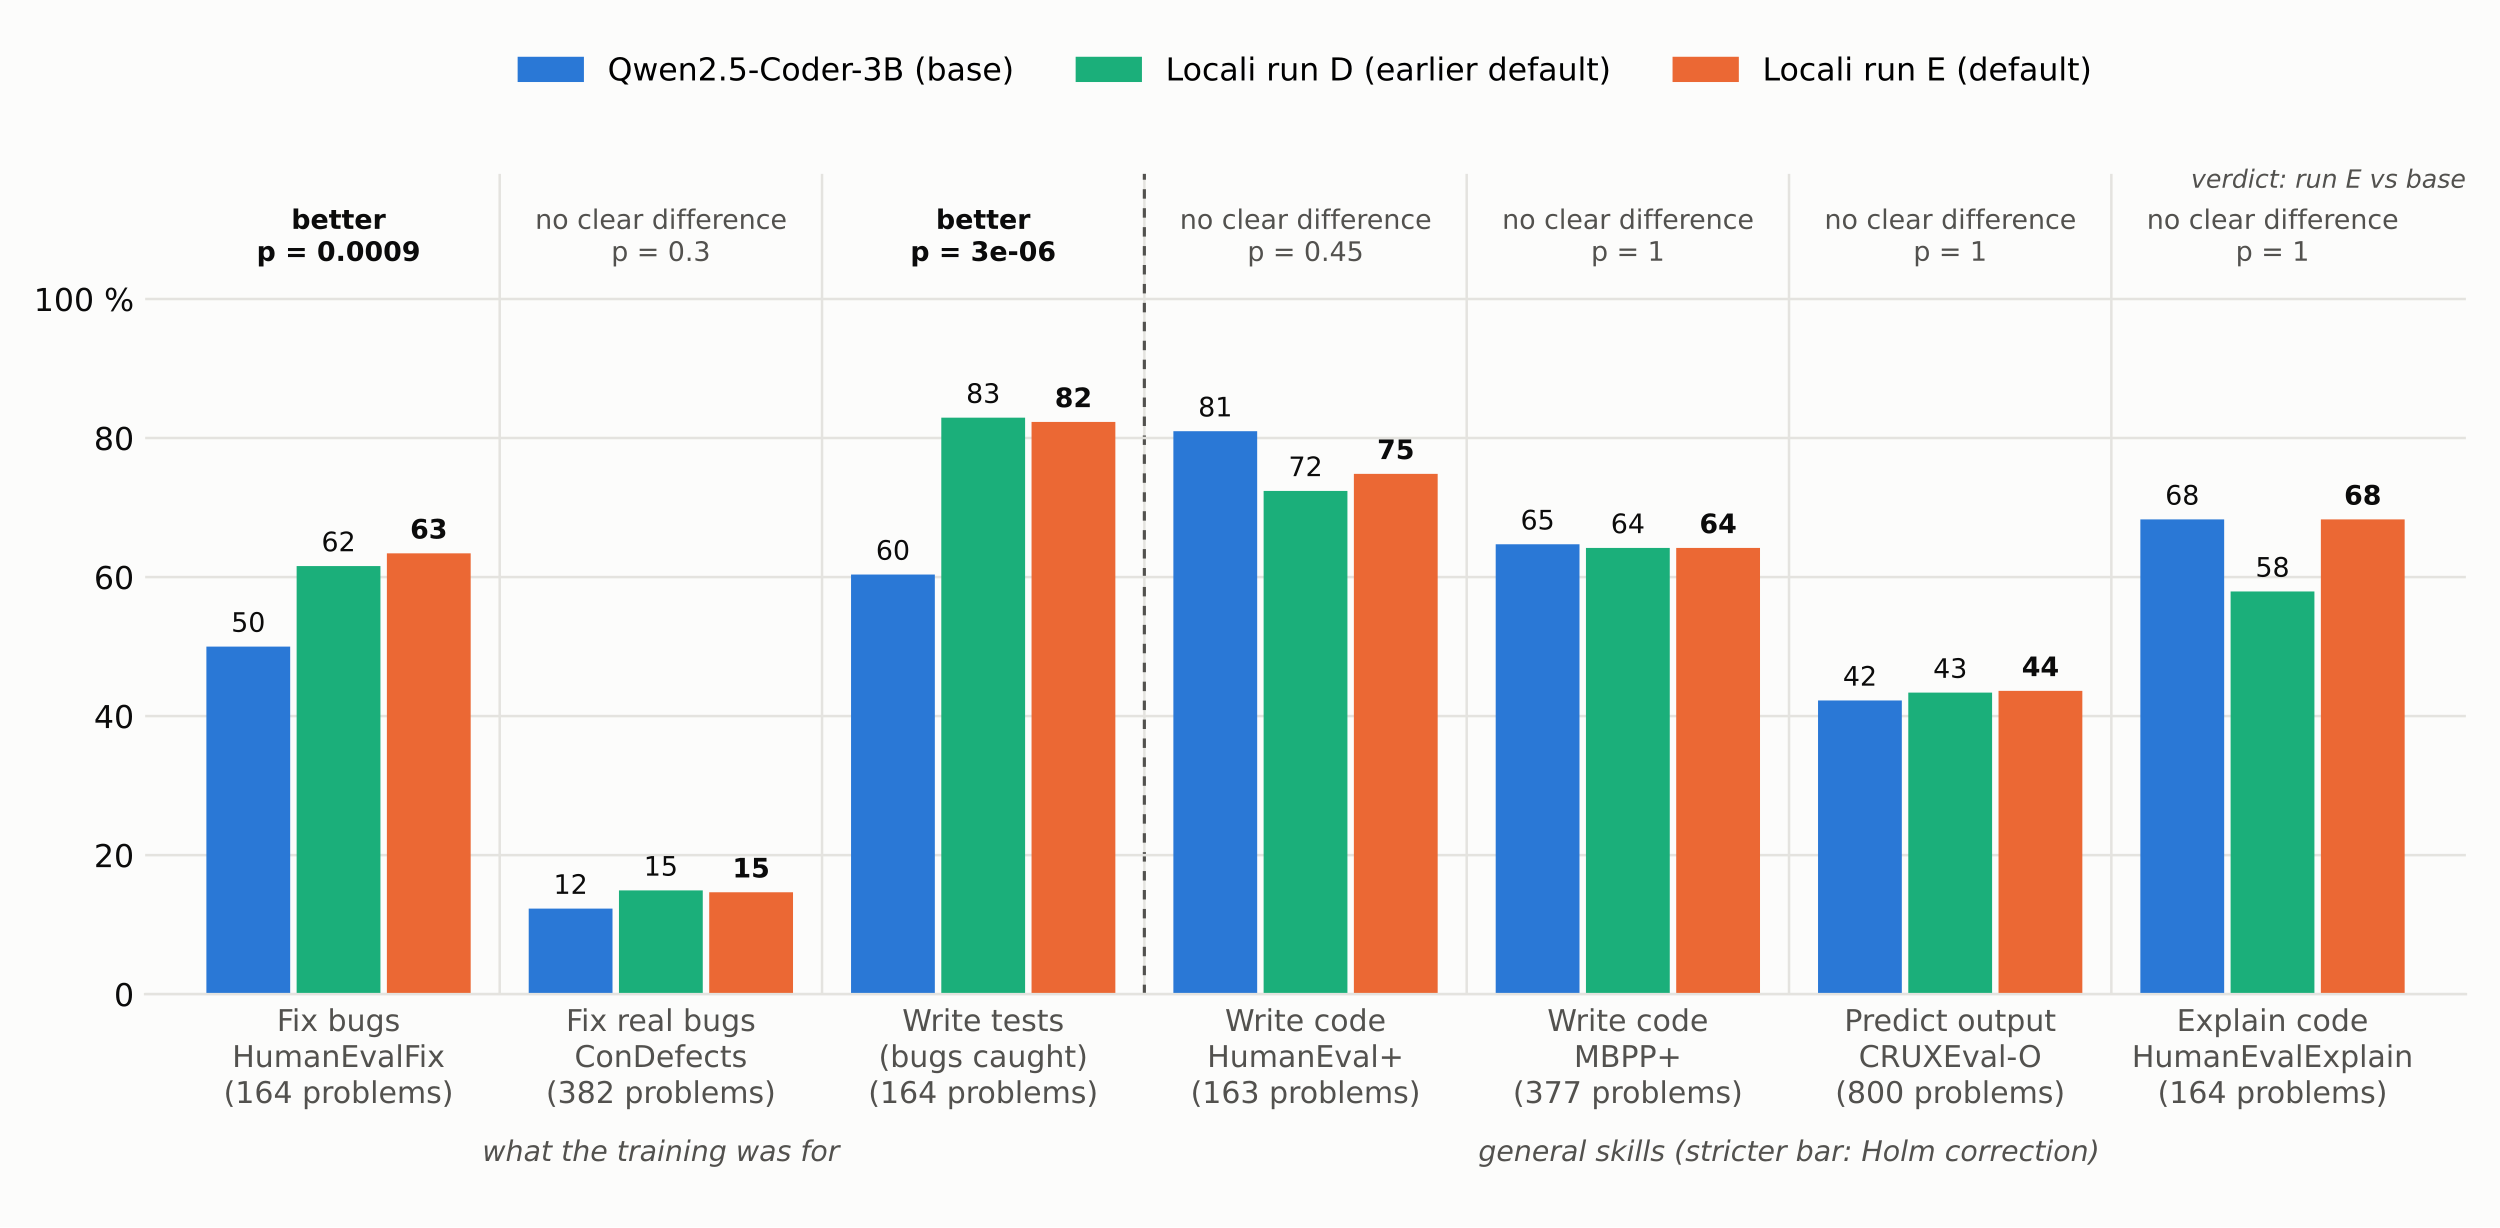
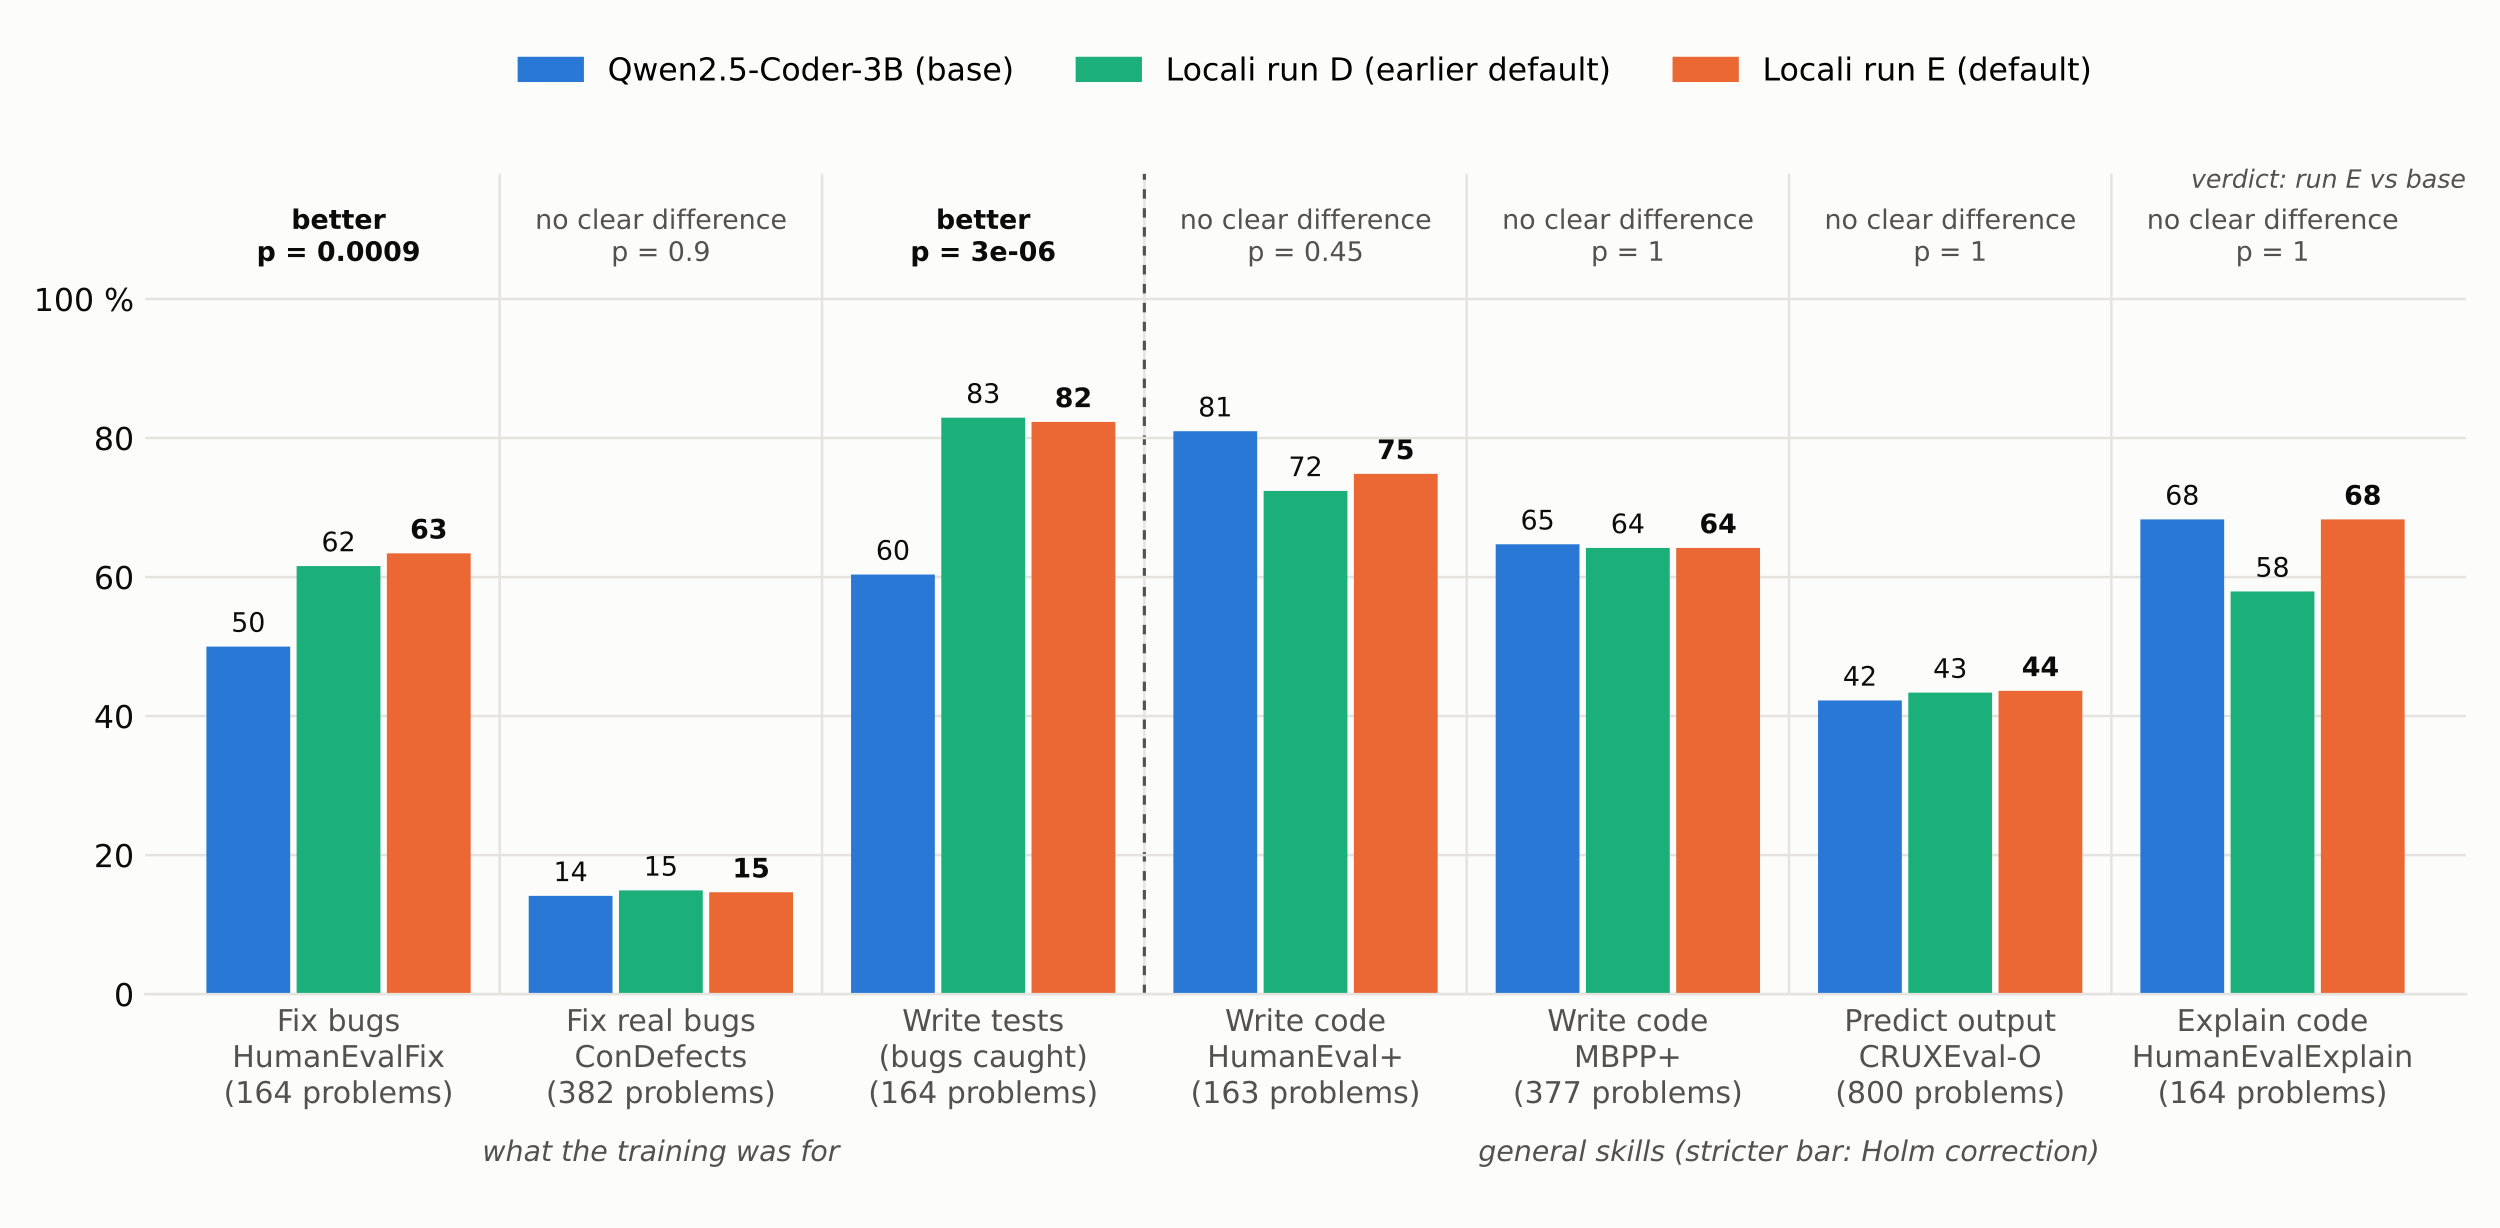
<svg xmlns="http://www.w3.org/2000/svg" width="792pt" height="388.8pt" viewBox="0 0 792 388.8" version="1.1">
  <defs>
    <style type="text/css">*{stroke-linejoin: round; stroke-linecap: butt}</style>
  </defs>
  <g id="figure_1">
    <g id="patch_1">
      <path d="M 0 388.8  L 792 388.8  L 792 0  L 0 0  z " style="fill: #fcfcfb" />
    </g>
    <g id="axes_1">
      <g id="patch_2">
        <path d="M 45.98 314.948  L 781.2 314.948  L 781.2 55.079  L 45.98 55.079  z " style="fill: #fcfcfb" />
      </g>
      <g id="line2d_1">
        <path d="M 158.305 314.948  L 158.305 55.079  " clip-path="url(#p27154f68b0)" style="fill: none; stroke: #e4e3df; stroke-width: 0.8; stroke-linecap: square" />
      </g>
      <g id="line2d_2">
        <path d="M 260.419 314.948  L 260.419 55.079  " clip-path="url(#p27154f68b0)" style="fill: none; stroke: #e4e3df; stroke-width: 0.8; stroke-linecap: square" />
      </g>
      <g id="line2d_3">
        <path d="M 362.533 314.948  L 362.533 55.079  " clip-path="url(#p27154f68b0)" style="fill: none; stroke: #e4e3df; stroke-width: 0.8; stroke-linecap: square" />
      </g>
      <g id="line2d_4">
        <path d="M 464.647 314.948  L 464.647 55.079  " clip-path="url(#p27154f68b0)" style="fill: none; stroke: #e4e3df; stroke-width: 0.8; stroke-linecap: square" />
      </g>
      <g id="line2d_5">
        <path d="M 566.761 314.948  L 566.761 55.079  " clip-path="url(#p27154f68b0)" style="fill: none; stroke: #e4e3df; stroke-width: 0.8; stroke-linecap: square" />
      </g>
      <g id="line2d_6">
        <path d="M 668.875 314.948  L 668.875 55.079  " clip-path="url(#p27154f68b0)" style="fill: none; stroke: #e4e3df; stroke-width: 0.8; stroke-linecap: square" />
      </g>
      <g id="line2d_7">
        <path d="M 362.533 314.948  L 362.533 55.079  " clip-path="url(#p27154f68b0)" style="fill: none; stroke-dasharray: 3,3; stroke-dashoffset: 0; stroke: #52514e" />
      </g>
      <g id="matplotlib.axis_1">
        <g id="xtick_1">
          <g id="line2d_8" />
          <g id="text_1">
            <text style="font-size: 9.5px; font-family: 'DejaVu Sans', 'Bitstream Vera Sans', 'Computer Modern Sans Serif', 'Lucida Grande', 'Verdana', 'Geneva', 'Lucid', 'Arial', 'Helvetica', 'Avant Garde', sans-serif; fill: #52514e" transform="translate(87.70579 326.6173)">Fix bugs</text>
            <text style="font-size: 9.5px; font-family: 'DejaVu Sans', 'Bitstream Vera Sans', 'Computer Modern Sans Serif', 'Lucida Grande', 'Verdana', 'Geneva', 'Lucid', 'Arial', 'Helvetica', 'Avant Garde', sans-serif; fill: #52514e" transform="translate(73.55747 338.0199)">HumanEvalFix</text>
            <text style="font-size: 9.5px; font-family: 'DejaVu Sans', 'Bitstream Vera Sans', 'Computer Modern Sans Serif', 'Lucida Grande', 'Verdana', 'Geneva', 'Lucid', 'Arial', 'Helvetica', 'Avant Garde', sans-serif; fill: #52514e" transform="translate(70.83661 349.4225)">(164 problems)</text>
          </g>
        </g>
        <g id="xtick_2">
          <g id="line2d_9" />
          <g id="text_2">
            <text style="font-size: 9.5px; font-family: 'DejaVu Sans', 'Bitstream Vera Sans', 'Computer Modern Sans Serif', 'Lucida Grande', 'Verdana', 'Geneva', 'Lucid', 'Arial', 'Helvetica', 'Avant Garde', sans-serif; fill: #52514e" transform="translate(179.3088 326.6173)">Fix real bugs</text>
            <text style="font-size: 9.5px; font-family: 'DejaVu Sans', 'Bitstream Vera Sans', 'Computer Modern Sans Serif', 'Lucida Grande', 'Verdana', 'Geneva', 'Lucid', 'Arial', 'Helvetica', 'Avant Garde', sans-serif; fill: #52514e" transform="translate(182.0052 338.0199)">ConDefects</text>
            <text style="font-size: 9.5px; font-family: 'DejaVu Sans', 'Bitstream Vera Sans', 'Computer Modern Sans Serif', 'Lucida Grande', 'Verdana', 'Geneva', 'Lucid', 'Arial', 'Helvetica', 'Avant Garde', sans-serif; fill: #52514e" transform="translate(172.9505 349.4225)">(382 problems)</text>
          </g>
        </g>
        <g id="xtick_3">
          <g id="line2d_10" />
          <g id="text_3">
            <text style="font-size: 9.5px; font-family: 'DejaVu Sans', 'Bitstream Vera Sans', 'Computer Modern Sans Serif', 'Lucida Grande', 'Verdana', 'Geneva', 'Lucid', 'Arial', 'Helvetica', 'Avant Garde', sans-serif; fill: #52514e" transform="translate(285.8298 326.6173)">Write tests</text>
            <text style="font-size: 9.5px; font-family: 'DejaVu Sans', 'Bitstream Vera Sans', 'Computer Modern Sans Serif', 'Lucida Grande', 'Verdana', 'Geneva', 'Lucid', 'Arial', 'Helvetica', 'Avant Garde', sans-serif; fill: #52514e" transform="translate(278.3233 338.0199)">(bugs caught)</text>
            <text style="font-size: 9.5px; font-family: 'DejaVu Sans', 'Bitstream Vera Sans', 'Computer Modern Sans Serif', 'Lucida Grande', 'Verdana', 'Geneva', 'Lucid', 'Arial', 'Helvetica', 'Avant Garde', sans-serif; fill: #52514e" transform="translate(275.0644 349.4225)">(164 problems)</text>
          </g>
        </g>
        <g id="xtick_4">
          <g id="line2d_11" />
          <g id="text_4">
            <text style="font-size: 9.5px; font-family: 'DejaVu Sans', 'Bitstream Vera Sans', 'Computer Modern Sans Serif', 'Lucida Grande', 'Verdana', 'Geneva', 'Lucid', 'Arial', 'Helvetica', 'Avant Garde', sans-serif; fill: #52514e" transform="translate(388.0832 326.6173)">Write code</text>
            <text style="font-size: 9.5px; font-family: 'DejaVu Sans', 'Bitstream Vera Sans', 'Computer Modern Sans Serif', 'Lucida Grande', 'Verdana', 'Geneva', 'Lucid', 'Arial', 'Helvetica', 'Avant Garde', sans-serif; fill: #52514e" transform="translate(382.4359 338.0199)">HumanEval+</text>
            <text style="font-size: 9.5px; font-family: 'DejaVu Sans', 'Bitstream Vera Sans', 'Computer Modern Sans Serif', 'Lucida Grande', 'Verdana', 'Geneva', 'Lucid', 'Arial', 'Helvetica', 'Avant Garde', sans-serif; fill: #52514e" transform="translate(377.1783 349.4225)">(163 problems)</text>
          </g>
        </g>
        <g id="xtick_5">
          <g id="line2d_12" />
          <g id="text_5">
            <text style="font-size: 9.5px; font-family: 'DejaVu Sans', 'Bitstream Vera Sans', 'Computer Modern Sans Serif', 'Lucida Grande', 'Verdana', 'Geneva', 'Lucid', 'Arial', 'Helvetica', 'Avant Garde', sans-serif; fill: #52514e" transform="translate(490.1971 326.6173)">Write code</text>
            <text style="font-size: 9.5px; font-family: 'DejaVu Sans', 'Bitstream Vera Sans', 'Computer Modern Sans Serif', 'Lucida Grande', 'Verdana', 'Geneva', 'Lucid', 'Arial', 'Helvetica', 'Avant Garde', sans-serif; fill: #52514e" transform="translate(498.638 338.0192)">MBPP+</text>
            <text style="font-size: 9.5px; font-family: 'DejaVu Sans', 'Bitstream Vera Sans', 'Computer Modern Sans Serif', 'Lucida Grande', 'Verdana', 'Geneva', 'Lucid', 'Arial', 'Helvetica', 'Avant Garde', sans-serif; fill: #52514e" transform="translate(479.2922 349.4218)">(377 problems)</text>
          </g>
        </g>
        <g id="xtick_6">
          <g id="line2d_13" />
          <g id="text_6">
            <text style="font-size: 9.5px; font-family: 'DejaVu Sans', 'Bitstream Vera Sans', 'Computer Modern Sans Serif', 'Lucida Grande', 'Verdana', 'Geneva', 'Lucid', 'Arial', 'Helvetica', 'Avant Garde', sans-serif; fill: #52514e" transform="translate(584.2806 326.6173)">Predict output</text>
            <text style="font-size: 9.5px; font-family: 'DejaVu Sans', 'Bitstream Vera Sans', 'Computer Modern Sans Serif', 'Lucida Grande', 'Verdana', 'Geneva', 'Lucid', 'Arial', 'Helvetica', 'Avant Garde', sans-serif; fill: #52514e" transform="translate(588.842 338.0199)">CRUXEval-O</text>
            <text style="font-size: 9.5px; font-family: 'DejaVu Sans', 'Bitstream Vera Sans', 'Computer Modern Sans Serif', 'Lucida Grande', 'Verdana', 'Geneva', 'Lucid', 'Arial', 'Helvetica', 'Avant Garde', sans-serif; fill: #52514e" transform="translate(581.4061 349.4225)">(800 problems)</text>
          </g>
        </g>
        <g id="xtick_7">
          <g id="line2d_14" />
          <g id="text_7">
            <text style="font-size: 9.5px; font-family: 'DejaVu Sans', 'Bitstream Vera Sans', 'Computer Modern Sans Serif', 'Lucida Grande', 'Verdana', 'Geneva', 'Lucid', 'Arial', 'Helvetica', 'Avant Garde', sans-serif; fill: #52514e" transform="translate(689.5769 326.6173)">Explain code</text>
            <text style="font-size: 9.5px; font-family: 'DejaVu Sans', 'Bitstream Vera Sans', 'Computer Modern Sans Serif', 'Lucida Grande', 'Verdana', 'Geneva', 'Lucid', 'Arial', 'Helvetica', 'Avant Garde', sans-serif; fill: #52514e" transform="translate(675.3692 338.0199)">HumanEvalExplain</text>
            <text style="font-size: 9.5px; font-family: 'DejaVu Sans', 'Bitstream Vera Sans', 'Computer Modern Sans Serif', 'Lucida Grande', 'Verdana', 'Geneva', 'Lucid', 'Arial', 'Helvetica', 'Avant Garde', sans-serif; fill: #52514e" transform="translate(683.5199 349.4225)">(164 problems)</text>
          </g>
        </g>
      </g>
      <g id="matplotlib.axis_2">
        <g id="ytick_1">
          <g id="line2d_15">
            <path d="M 45.98 314.948  L 781.2 314.948  " clip-path="url(#p27154f68b0)" style="fill: none; stroke: #e4e3df; stroke-width: 0.8; stroke-linecap: square" />
          </g>
          <g id="line2d_16" />
          <g id="text_8">
            <text style="font-size: 10px; font-family: 'DejaVu Sans', 'Bitstream Vera Sans', 'Computer Modern Sans Serif', 'Lucida Grande', 'Verdana', 'Geneva', 'Lucid', 'Arial', 'Helvetica', 'Avant Garde', sans-serif; text-anchor: end; fill: #0b0b0b" x="42.48" y="318.747" transform="rotate(-0 42.48 318.7467)">0</text>
          </g>
        </g>
        <g id="ytick_2">
          <g id="line2d_17">
            <path d="M 45.98 270.902  L 781.2 270.902  " clip-path="url(#p27154f68b0)" style="fill: none; stroke: #e4e3df; stroke-width: 0.8; stroke-linecap: square" />
          </g>
          <g id="line2d_18" />
          <g id="text_9">
            <text style="font-size: 10px; font-family: 'DejaVu Sans', 'Bitstream Vera Sans', 'Computer Modern Sans Serif', 'Lucida Grande', 'Verdana', 'Geneva', 'Lucid', 'Arial', 'Helvetica', 'Avant Garde', sans-serif; text-anchor: end; fill: #0b0b0b" x="42.48" y="274.701" transform="rotate(-0 42.48 274.7011)">20</text>
          </g>
        </g>
        <g id="ytick_3">
          <g id="line2d_19">
            <path d="M 45.98 226.857  L 781.2 226.857  " clip-path="url(#p27154f68b0)" style="fill: none; stroke: #e4e3df; stroke-width: 0.8; stroke-linecap: square" />
          </g>
          <g id="line2d_20" />
          <g id="text_10">
            <text style="font-size: 10px; font-family: 'DejaVu Sans', 'Bitstream Vera Sans', 'Computer Modern Sans Serif', 'Lucida Grande', 'Verdana', 'Geneva', 'Lucid', 'Arial', 'Helvetica', 'Avant Garde', sans-serif; text-anchor: end; fill: #0b0b0b" x="42.48" y="230.655" transform="rotate(-0 42.48 230.6554)">40</text>
          </g>
        </g>
        <g id="ytick_4">
          <g id="line2d_21">
            <path d="M 45.98 182.811  L 781.2 182.811  " clip-path="url(#p27154f68b0)" style="fill: none; stroke: #e4e3df; stroke-width: 0.8; stroke-linecap: square" />
          </g>
          <g id="line2d_22" />
          <g id="text_11">
            <text style="font-size: 10px; font-family: 'DejaVu Sans', 'Bitstream Vera Sans', 'Computer Modern Sans Serif', 'Lucida Grande', 'Verdana', 'Geneva', 'Lucid', 'Arial', 'Helvetica', 'Avant Garde', sans-serif; text-anchor: end; fill: #0b0b0b" x="42.48" y="186.61" transform="rotate(-0 42.48 186.6098)">60</text>
          </g>
        </g>
        <g id="ytick_5">
          <g id="line2d_23">
            <path d="M 45.98 138.765  L 781.2 138.765  " clip-path="url(#p27154f68b0)" style="fill: none; stroke: #e4e3df; stroke-width: 0.8; stroke-linecap: square" />
          </g>
          <g id="line2d_24" />
          <g id="text_12">
            <text style="font-size: 10px; font-family: 'DejaVu Sans', 'Bitstream Vera Sans', 'Computer Modern Sans Serif', 'Lucida Grande', 'Verdana', 'Geneva', 'Lucid', 'Arial', 'Helvetica', 'Avant Garde', sans-serif; text-anchor: end; fill: #0b0b0b" x="42.48" y="142.564" transform="rotate(-0 42.48 142.5642)">80</text>
          </g>
        </g>
        <g id="ytick_6">
          <g id="line2d_25">
            <path d="M 45.98 94.72  L 781.2 94.72  " clip-path="url(#p27154f68b0)" style="fill: none; stroke: #e4e3df; stroke-width: 0.8; stroke-linecap: square" />
          </g>
          <g id="line2d_26" />
          <g id="text_13">
            <text style="font-size: 10px; font-family: 'DejaVu Sans', 'Bitstream Vera Sans', 'Computer Modern Sans Serif', 'Lucida Grande', 'Verdana', 'Geneva', 'Lucid', 'Arial', 'Helvetica', 'Avant Garde', sans-serif; text-anchor: end; fill: #0b0b0b" x="42.48" y="98.519" transform="rotate(-0 42.48 98.51856)">100 %</text>
          </g>
        </g>
      </g>
      <g id="patch_3">
        <path d="M 65.382 314.948  L 91.931 314.948  L 91.931 204.834  L 65.382 204.834  z " clip-path="url(#p27154f68b0)" style="fill: #2a78d6" />
      </g>
      <g id="patch_4">
        <path d="M 93.974 314.948  L 120.523 314.948  L 120.523 179.32  L 93.974 179.32  z " clip-path="url(#p27154f68b0)" style="fill: #1baf7a" />
      </g>
      <g id="patch_5">
        <path d="M 122.565 314.948  L 149.115 314.948  L 149.115 175.291  L 122.565 175.291  z " clip-path="url(#p27154f68b0)" style="fill: #eb6834" />
      </g>
      <g id="patch_6">
-         <path d="M 167.496 314.948  L 194.045 314.948  L 194.045 287.852  L 167.496 287.852  z " clip-path="url(#p27154f68b0)" style="fill: #2a78d6" />
+         <path d="M 167.496 314.948  L 194.045 314.948  L 194.045 283.816  L 167.496 283.816  z " clip-path="url(#p27154f68b0)" style="fill: #2a78d6" />
      </g>
      <g id="patch_7">
        <path d="M 196.087 314.948  L 222.637 314.948  L 222.637 282.087  L 196.087 282.087  z " clip-path="url(#p27154f68b0)" style="fill: #1baf7a" />
      </g>
      <g id="patch_8">
        <path d="M 224.679 314.948  L 251.229 314.948  L 251.229 282.663  L 224.679 282.663  z " clip-path="url(#p27154f68b0)" style="fill: #eb6834" />
      </g>
      <g id="patch_9">
        <path d="M 269.609 314.948  L 296.159 314.948  L 296.159 182.005  L 269.609 182.005  z " clip-path="url(#p27154f68b0)" style="fill: #2a78d6" />
      </g>
      <g id="patch_10">
        <path d="M 298.201 314.948  L 324.751 314.948  L 324.751 132.32  L 298.201 132.32  z " clip-path="url(#p27154f68b0)" style="fill: #1baf7a" />
      </g>
      <g id="patch_11">
        <path d="M 326.793 314.948  L 353.343 314.948  L 353.343 133.663  L 326.793 133.663  z " clip-path="url(#p27154f68b0)" style="fill: #eb6834" />
      </g>
      <g id="patch_12">
        <path d="M 371.723 314.948  L 398.273 314.948  L 398.273 136.604  L 371.723 136.604  z " clip-path="url(#p27154f68b0)" style="fill: #2a78d6" />
      </g>
      <g id="patch_13">
        <path d="M 400.315 314.948  L 426.865 314.948  L 426.865 155.519  L 400.315 155.519  z " clip-path="url(#p27154f68b0)" style="fill: #1baf7a" />
      </g>
      <g id="patch_14">
        <path d="M 428.907 314.948  L 455.457 314.948  L 455.457 150.115  L 428.907 150.115  z " clip-path="url(#p27154f68b0)" style="fill: #eb6834" />
      </g>
      <g id="patch_15">
        <path d="M 473.837 314.948  L 500.387 314.948  L 500.387 172.413  L 473.837 172.413  z " clip-path="url(#p27154f68b0)" style="fill: #2a78d6" />
      </g>
      <g id="patch_16">
        <path d="M 502.429 314.948  L 528.979 314.948  L 528.979 173.581  L 502.429 173.581  z " clip-path="url(#p27154f68b0)" style="fill: #1baf7a" />
      </g>
      <g id="patch_17">
        <path d="M 531.021 314.948  L 557.571 314.948  L 557.571 173.581  L 531.021 173.581  z " clip-path="url(#p27154f68b0)" style="fill: #eb6834" />
      </g>
      <g id="patch_18">
        <path d="M 575.951 314.948  L 602.501 314.948  L 602.501 221.901  L 575.951 221.901  z " clip-path="url(#p27154f68b0)" style="fill: #2a78d6" />
      </g>
      <g id="patch_19">
        <path d="M 604.543 314.948  L 631.093 314.948  L 631.093 219.424  L 604.543 219.424  z " clip-path="url(#p27154f68b0)" style="fill: #1baf7a" />
      </g>
      <g id="patch_20">
        <path d="M 633.135 314.948  L 659.684 314.948  L 659.684 218.873  L 633.135 218.873  z " clip-path="url(#p27154f68b0)" style="fill: #eb6834" />
      </g>
      <g id="patch_21">
        <path d="M 678.065 314.948  L 704.615 314.948  L 704.615 164.548  L 678.065 164.548  z " clip-path="url(#p27154f68b0)" style="fill: #2a78d6" />
      </g>
      <g id="patch_22">
        <path d="M 706.657 314.948  L 733.206 314.948  L 733.206 187.377  L 706.657 187.377  z " clip-path="url(#p27154f68b0)" style="fill: #1baf7a" />
      </g>
      <g id="patch_23">
        <path d="M 735.249 314.948  L 761.798 314.948  L 761.798 164.548  L 735.249 164.548  z " clip-path="url(#p27154f68b0)" style="fill: #eb6834" />
      </g>
      <g id="patch_24">
        <path d="M 45.98 314.948  L 781.2 314.948  " style="fill: none; stroke: #e4e3df; stroke-width: 0.8; stroke-linejoin: miter; stroke-linecap: square" />
      </g>
      <g id="text_14">
        <text style="font-size: 8.5px; font-family: 'DejaVu Sans', 'Bitstream Vera Sans', 'Computer Modern Sans Serif', 'Lucida Grande', 'Verdana', 'Geneva', 'Lucid', 'Arial', 'Helvetica', 'Avant Garde', sans-serif; text-anchor: middle; fill: #0b0b0b" x="78.656" y="200.149" transform="rotate(-0 78.65644 200.1491)">50</text>
      </g>
      <g id="text_15">
        <text style="font-size: 8.5px; font-family: 'DejaVu Sans', 'Bitstream Vera Sans', 'Computer Modern Sans Serif', 'Lucida Grande', 'Verdana', 'Geneva', 'Lucid', 'Arial', 'Helvetica', 'Avant Garde', sans-serif; text-anchor: middle; fill: #0b0b0b" x="107.248" y="174.635" transform="rotate(-0 107.2483 174.6348)">62</text>
      </g>
      <g id="text_16">
        <text style="font-weight: 700; font-size: 8.5px; font-family: 'DejaVu Sans', 'Bitstream Vera Sans', 'Computer Modern Sans Serif', 'Lucida Grande', 'Verdana', 'Geneva', 'Lucid', 'Arial', 'Helvetica', 'Avant Garde', sans-serif; text-anchor: middle; fill: #0b0b0b" x="135.84" y="170.606" transform="rotate(-0 135.8402 170.6063)">63</text>
      </g>
      <g id="text_17">
        <text style="font-weight: 700; font-size: 8.5px; font-family: 'DejaVu Sans', 'Bitstream Vera Sans', 'Computer Modern Sans Serif', 'Lucida Grande', 'Verdana', 'Geneva', 'Lucid', 'Arial', 'Helvetica', 'Avant Garde', sans-serif; fill: #0b0b0b" transform="translate(92.28236 72.50451)">better</text>
        <text style="font-weight: 700; font-size: 8.5px; font-family: 'DejaVu Sans', 'Bitstream Vera Sans', 'Computer Modern Sans Serif', 'Lucida Grande', 'Verdana', 'Geneva', 'Lucid', 'Arial', 'Helvetica', 'Avant Garde', sans-serif; fill: #0b0b0b" transform="translate(81.28615 82.65603)">p = 0.0009</text>
      </g>
      <g id="text_18">
-         <text style="font-size: 8.5px; font-family: 'DejaVu Sans', 'Bitstream Vera Sans', 'Computer Modern Sans Serif', 'Lucida Grande', 'Verdana', 'Geneva', 'Lucid', 'Arial', 'Helvetica', 'Avant Garde', sans-serif; text-anchor: middle; fill: #0b0b0b" x="180.77" y="283.167" transform="rotate(-0 180.7703 283.167)">12</text>
+         <text style="font-size: 8.5px; font-family: 'DejaVu Sans', 'Bitstream Vera Sans', 'Computer Modern Sans Serif', 'Lucida Grande', 'Verdana', 'Geneva', 'Lucid', 'Arial', 'Helvetica', 'Avant Garde', sans-serif; text-anchor: middle; fill: #0b0b0b" x="180.77" y="279.131" transform="rotate(-0 180.7703 279.1314)">14</text>
      </g>
      <g id="text_19">
        <text style="font-size: 8.5px; font-family: 'DejaVu Sans', 'Bitstream Vera Sans', 'Computer Modern Sans Serif', 'Lucida Grande', 'Verdana', 'Geneva', 'Lucid', 'Arial', 'Helvetica', 'Avant Garde', sans-serif; text-anchor: middle; fill: #0b0b0b" x="209.362" y="277.402" transform="rotate(-0 209.3622 277.4019)">15</text>
      </g>
      <g id="text_20">
        <text style="font-weight: 700; font-size: 8.5px; font-family: 'DejaVu Sans', 'Bitstream Vera Sans', 'Computer Modern Sans Serif', 'Lucida Grande', 'Verdana', 'Geneva', 'Lucid', 'Arial', 'Helvetica', 'Avant Garde', sans-serif; text-anchor: middle; fill: #0b0b0b" x="237.954" y="277.978" transform="rotate(-0 237.9541 277.9784)">15</text>
      </g>
      <g id="text_21">
        <text style="font-size: 8.5px; font-family: 'DejaVu Sans', 'Bitstream Vera Sans', 'Computer Modern Sans Serif', 'Lucida Grande', 'Verdana', 'Geneva', 'Lucid', 'Arial', 'Helvetica', 'Avant Garde', sans-serif; fill: #52514e" transform="translate(169.547 72.50451)">no clear difference</text>
-         <text style="font-size: 8.5px; font-family: 'DejaVu Sans', 'Bitstream Vera Sans', 'Computer Modern Sans Serif', 'Lucida Grande', 'Verdana', 'Geneva', 'Lucid', 'Arial', 'Helvetica', 'Avant Garde', sans-serif; fill: #52514e" transform="translate(193.6425 82.65603)">p = 0.3</text>
+         <text style="font-size: 8.5px; font-family: 'DejaVu Sans', 'Bitstream Vera Sans', 'Computer Modern Sans Serif', 'Lucida Grande', 'Verdana', 'Geneva', 'Lucid', 'Arial', 'Helvetica', 'Avant Garde', sans-serif; fill: #52514e" transform="translate(193.6425 82.65603)">p = 0.9</text>
      </g>
      <g id="text_22">
        <text style="font-size: 8.5px; font-family: 'DejaVu Sans', 'Bitstream Vera Sans', 'Computer Modern Sans Serif', 'Lucida Grande', 'Verdana', 'Geneva', 'Lucid', 'Arial', 'Helvetica', 'Avant Garde', sans-serif; text-anchor: middle; fill: #0b0b0b" x="282.884" y="177.321" transform="rotate(-0 282.8842 177.3205)">60</text>
      </g>
      <g id="text_23">
        <text style="font-size: 8.5px; font-family: 'DejaVu Sans', 'Bitstream Vera Sans', 'Computer Modern Sans Serif', 'Lucida Grande', 'Verdana', 'Geneva', 'Lucid', 'Arial', 'Helvetica', 'Avant Garde', sans-serif; text-anchor: middle; fill: #0b0b0b" x="311.476" y="127.635" transform="rotate(-0 311.4761 127.6349)">83</text>
      </g>
      <g id="text_24">
        <text style="font-weight: 700; font-size: 8.5px; font-family: 'DejaVu Sans', 'Bitstream Vera Sans', 'Computer Modern Sans Serif', 'Lucida Grande', 'Verdana', 'Geneva', 'Lucid', 'Arial', 'Helvetica', 'Avant Garde', sans-serif; text-anchor: middle; fill: #0b0b0b" x="340.068" y="128.978" transform="rotate(-0 340.068 128.9778)">82</text>
      </g>
      <g id="text_25">
        <text style="font-weight: 700; font-size: 8.5px; font-family: 'DejaVu Sans', 'Bitstream Vera Sans', 'Computer Modern Sans Serif', 'Lucida Grande', 'Verdana', 'Geneva', 'Lucid', 'Arial', 'Helvetica', 'Avant Garde', sans-serif; fill: #0b0b0b" transform="translate(296.5101 72.50451)">better</text>
        <text style="font-weight: 700; font-size: 8.5px; font-family: 'DejaVu Sans', 'Bitstream Vera Sans', 'Computer Modern Sans Serif', 'Lucida Grande', 'Verdana', 'Geneva', 'Lucid', 'Arial', 'Helvetica', 'Avant Garde', sans-serif; fill: #0b0b0b" transform="translate(288.396 82.65603)">p = 3e-06</text>
      </g>
      <g id="text_26">
        <text style="font-size: 8.5px; font-family: 'DejaVu Sans', 'Bitstream Vera Sans', 'Computer Modern Sans Serif', 'Lucida Grande', 'Verdana', 'Geneva', 'Lucid', 'Arial', 'Helvetica', 'Avant Garde', sans-serif; text-anchor: middle; fill: #0b0b0b" x="384.998" y="131.919" transform="rotate(-0 384.9981 131.9189)">81</text>
      </g>
      <g id="text_27">
        <text style="font-size: 8.5px; font-family: 'DejaVu Sans', 'Bitstream Vera Sans', 'Computer Modern Sans Serif', 'Lucida Grande', 'Verdana', 'Geneva', 'Lucid', 'Arial', 'Helvetica', 'Avant Garde', sans-serif; text-anchor: middle; fill: #0b0b0b" x="413.59" y="150.834" transform="rotate(-0 413.59 150.8342)">72</text>
      </g>
      <g id="text_28">
        <text style="font-weight: 700; font-size: 8.5px; font-family: 'DejaVu Sans', 'Bitstream Vera Sans', 'Computer Modern Sans Serif', 'Lucida Grande', 'Verdana', 'Geneva', 'Lucid', 'Arial', 'Helvetica', 'Avant Garde', sans-serif; text-anchor: middle; fill: #0b0b0b" x="442.182" y="145.43" transform="rotate(-0 442.1819 145.4298)">75</text>
      </g>
      <g id="text_29">
        <text style="font-size: 8.5px; font-family: 'DejaVu Sans', 'Bitstream Vera Sans', 'Computer Modern Sans Serif', 'Lucida Grande', 'Verdana', 'Geneva', 'Lucid', 'Arial', 'Helvetica', 'Avant Garde', sans-serif; fill: #52514e" transform="translate(373.7748 72.50451)">no clear difference</text>
        <text style="font-size: 8.5px; font-family: 'DejaVu Sans', 'Bitstream Vera Sans', 'Computer Modern Sans Serif', 'Lucida Grande', 'Verdana', 'Geneva', 'Lucid', 'Arial', 'Helvetica', 'Avant Garde', sans-serif; fill: #52514e" transform="translate(395.1662 82.65603)">p = 0.45</text>
      </g>
      <g id="text_30">
        <text style="font-size: 8.5px; font-family: 'DejaVu Sans', 'Bitstream Vera Sans', 'Computer Modern Sans Serif', 'Lucida Grande', 'Verdana', 'Geneva', 'Lucid', 'Arial', 'Helvetica', 'Avant Garde', sans-serif; text-anchor: middle; fill: #0b0b0b" x="487.112" y="167.728" transform="rotate(-0 487.112 167.7282)">65</text>
      </g>
      <g id="text_31">
        <text style="font-size: 8.5px; font-family: 'DejaVu Sans', 'Bitstream Vera Sans', 'Computer Modern Sans Serif', 'Lucida Grande', 'Verdana', 'Geneva', 'Lucid', 'Arial', 'Helvetica', 'Avant Garde', sans-serif; text-anchor: middle; fill: #0b0b0b" x="515.704" y="168.897" transform="rotate(-0 515.7039 168.8965)">64</text>
      </g>
      <g id="text_32">
        <text style="font-weight: 700; font-size: 8.5px; font-family: 'DejaVu Sans', 'Bitstream Vera Sans', 'Computer Modern Sans Serif', 'Lucida Grande', 'Verdana', 'Geneva', 'Lucid', 'Arial', 'Helvetica', 'Avant Garde', sans-serif; text-anchor: middle; fill: #0b0b0b" x="544.296" y="168.897" transform="rotate(-0 544.2958 168.8965)">64</text>
      </g>
      <g id="text_33">
        <text style="font-size: 8.5px; font-family: 'DejaVu Sans', 'Bitstream Vera Sans', 'Computer Modern Sans Serif', 'Lucida Grande', 'Verdana', 'Geneva', 'Lucid', 'Arial', 'Helvetica', 'Avant Garde', sans-serif; fill: #52514e" transform="translate(475.8887 72.50451)">no clear difference</text>
        <text style="font-size: 8.5px; font-family: 'DejaVu Sans', 'Bitstream Vera Sans', 'Computer Modern Sans Serif', 'Lucida Grande', 'Verdana', 'Geneva', 'Lucid', 'Arial', 'Helvetica', 'Avant Garde', sans-serif; fill: #52514e" transform="translate(504.039 82.60025)">p = 1</text>
      </g>
      <g id="text_34">
        <text style="font-size: 8.5px; font-family: 'DejaVu Sans', 'Bitstream Vera Sans', 'Computer Modern Sans Serif', 'Lucida Grande', 'Verdana', 'Geneva', 'Lucid', 'Arial', 'Helvetica', 'Avant Garde', sans-serif; text-anchor: middle; fill: #0b0b0b" x="589.226" y="217.217" transform="rotate(-0 589.2259 217.2167)">42</text>
      </g>
      <g id="text_35">
        <text style="font-size: 8.5px; font-family: 'DejaVu Sans', 'Bitstream Vera Sans', 'Computer Modern Sans Serif', 'Lucida Grande', 'Verdana', 'Geneva', 'Lucid', 'Arial', 'Helvetica', 'Avant Garde', sans-serif; text-anchor: middle; fill: #0b0b0b" x="617.818" y="214.739" transform="rotate(-0 617.8178 214.7392)">43</text>
      </g>
      <g id="text_36">
        <text style="font-weight: 700; font-size: 8.5px; font-family: 'DejaVu Sans', 'Bitstream Vera Sans', 'Computer Modern Sans Serif', 'Lucida Grande', 'Verdana', 'Geneva', 'Lucid', 'Arial', 'Helvetica', 'Avant Garde', sans-serif; text-anchor: middle; fill: #0b0b0b" x="646.41" y="214.189" transform="rotate(-0 646.4097 214.1886)">44</text>
      </g>
      <g id="text_37">
        <text style="font-size: 8.5px; font-family: 'DejaVu Sans', 'Bitstream Vera Sans', 'Computer Modern Sans Serif', 'Lucida Grande', 'Verdana', 'Geneva', 'Lucid', 'Arial', 'Helvetica', 'Avant Garde', sans-serif; fill: #52514e" transform="translate(578.0026 72.50451)">no clear difference</text>
        <text style="font-size: 8.5px; font-family: 'DejaVu Sans', 'Bitstream Vera Sans', 'Computer Modern Sans Serif', 'Lucida Grande', 'Verdana', 'Geneva', 'Lucid', 'Arial', 'Helvetica', 'Avant Garde', sans-serif; fill: #52514e" transform="translate(606.1529 82.60025)">p = 1</text>
      </g>
      <g id="text_38">
        <text style="font-size: 8.5px; font-family: 'DejaVu Sans', 'Bitstream Vera Sans', 'Computer Modern Sans Serif', 'Lucida Grande', 'Verdana', 'Geneva', 'Lucid', 'Arial', 'Helvetica', 'Avant Garde', sans-serif; text-anchor: middle; fill: #0b0b0b" x="691.34" y="159.863" transform="rotate(-0 691.3398 159.8634)">68</text>
      </g>
      <g id="text_39">
        <text style="font-size: 8.5px; font-family: 'DejaVu Sans', 'Bitstream Vera Sans', 'Computer Modern Sans Serif', 'Lucida Grande', 'Verdana', 'Geneva', 'Lucid', 'Arial', 'Helvetica', 'Avant Garde', sans-serif; text-anchor: middle; fill: #0b0b0b" x="719.932" y="182.692" transform="rotate(-0 719.9317 182.692)">58</text>
      </g>
      <g id="text_40">
        <text style="font-weight: 700; font-size: 8.5px; font-family: 'DejaVu Sans', 'Bitstream Vera Sans', 'Computer Modern Sans Serif', 'Lucida Grande', 'Verdana', 'Geneva', 'Lucid', 'Arial', 'Helvetica', 'Avant Garde', sans-serif; text-anchor: middle; fill: #0b0b0b" x="748.524" y="159.863" transform="rotate(-0 748.5236 159.8634)">68</text>
      </g>
      <g id="text_41">
        <text style="font-size: 8.5px; font-family: 'DejaVu Sans', 'Bitstream Vera Sans', 'Computer Modern Sans Serif', 'Lucida Grande', 'Verdana', 'Geneva', 'Lucid', 'Arial', 'Helvetica', 'Avant Garde', sans-serif; fill: #52514e" transform="translate(680.1165 72.50451)">no clear difference</text>
        <text style="font-size: 8.5px; font-family: 'DejaVu Sans', 'Bitstream Vera Sans', 'Computer Modern Sans Serif', 'Lucida Grande', 'Verdana', 'Geneva', 'Lucid', 'Arial', 'Helvetica', 'Avant Garde', sans-serif; fill: #52514e" transform="translate(708.2667 82.60025)">p = 1</text>
      </g>
      <g id="text_42">
        <text style="font-style: italic; font-size: 9px; font-family: 'DejaVu Sans', 'Bitstream Vera Sans', 'Computer Modern Sans Serif', 'Lucida Grande', 'Verdana', 'Geneva', 'Lucid', 'Arial', 'Helvetica', 'Avant Garde', sans-serif; text-anchor: middle; fill: #52514e" x="209.362" y="367.803" transform="rotate(-0 209.3622 367.8026)">what the training was for</text>
      </g>
      <g id="text_43">
        <text style="font-style: italic; font-size: 9px; font-family: 'DejaVu Sans', 'Bitstream Vera Sans', 'Computer Modern Sans Serif', 'Lucida Grande', 'Verdana', 'Geneva', 'Lucid', 'Arial', 'Helvetica', 'Avant Garde', sans-serif; text-anchor: middle; fill: #52514e" x="566.761" y="367.803" transform="rotate(-0 566.7608 367.8026)">general skills (stricter bar: Holm correction)</text>
      </g>
      <g id="text_44">
        <text style="font-style: italic; font-size: 8px; font-family: 'DejaVu Sans', 'Bitstream Vera Sans', 'Computer Modern Sans Serif', 'Lucida Grande', 'Verdana', 'Geneva', 'Lucid', 'Arial', 'Helvetica', 'Avant Garde', sans-serif; text-anchor: end; fill: #52514e" x="781.2" y="59.483" transform="rotate(-0 781.2 59.48323)">verdict: run E vs base</text>
      </g>
      <g id="legend_1">
        <g id="patch_25">
          <path d="M 164.488 25.485  L 184.488 25.485  L 184.488 18.485  L 164.488 18.485  z " style="fill: #2a78d6; stroke: #2a78d6; stroke-linejoin: miter" />
        </g>
        <g id="text_45">
          <text style="font-size: 10px; font-family: 'DejaVu Sans', 'Bitstream Vera Sans', 'Computer Modern Sans Serif', 'Lucida Grande', 'Verdana', 'Geneva', 'Lucid', 'Arial', 'Helvetica', 'Avant Garde', sans-serif; text-anchor: start" x="192.488" y="25.485" transform="rotate(-0 192.4884 25.48548)">Qwen2.5-Coder-3B (base)</text>
        </g>
        <g id="patch_26">
          <path d="M 341.267 25.485  L 361.267 25.485  L 361.267 18.485  L 341.267 18.485  z " style="fill: #1baf7a; stroke: #1baf7a; stroke-linejoin: miter" />
        </g>
        <g id="text_46">
          <text style="font-size: 10px; font-family: 'DejaVu Sans', 'Bitstream Vera Sans', 'Computer Modern Sans Serif', 'Lucida Grande', 'Verdana', 'Geneva', 'Lucid', 'Arial', 'Helvetica', 'Avant Garde', sans-serif; text-anchor: start" x="369.267" y="25.485" transform="rotate(-0 369.2666 25.48548)">Locali run D (earlier default)</text>
        </g>
        <g id="patch_27">
          <path d="M 530.365 25.485  L 550.365 25.485  L 550.365 18.485  L 530.365 18.485  z " style="fill: #eb6834; stroke: #eb6834; stroke-linejoin: miter" />
        </g>
        <g id="text_47">
          <text style="font-size: 10px; font-family: 'DejaVu Sans', 'Bitstream Vera Sans', 'Computer Modern Sans Serif', 'Lucida Grande', 'Verdana', 'Geneva', 'Lucid', 'Arial', 'Helvetica', 'Avant Garde', sans-serif; text-anchor: start" x="558.365" y="25.485" transform="rotate(-0 558.365 25.48548)">Locali run E (default)</text>
        </g>
      </g>
    </g>
  </g>
  <defs>
    <clipPath id="p27154f68b0">
      <rect x="45.98" y="55.079" width="735.22" height="259.869" />
    </clipPath>
  </defs>
</svg>
